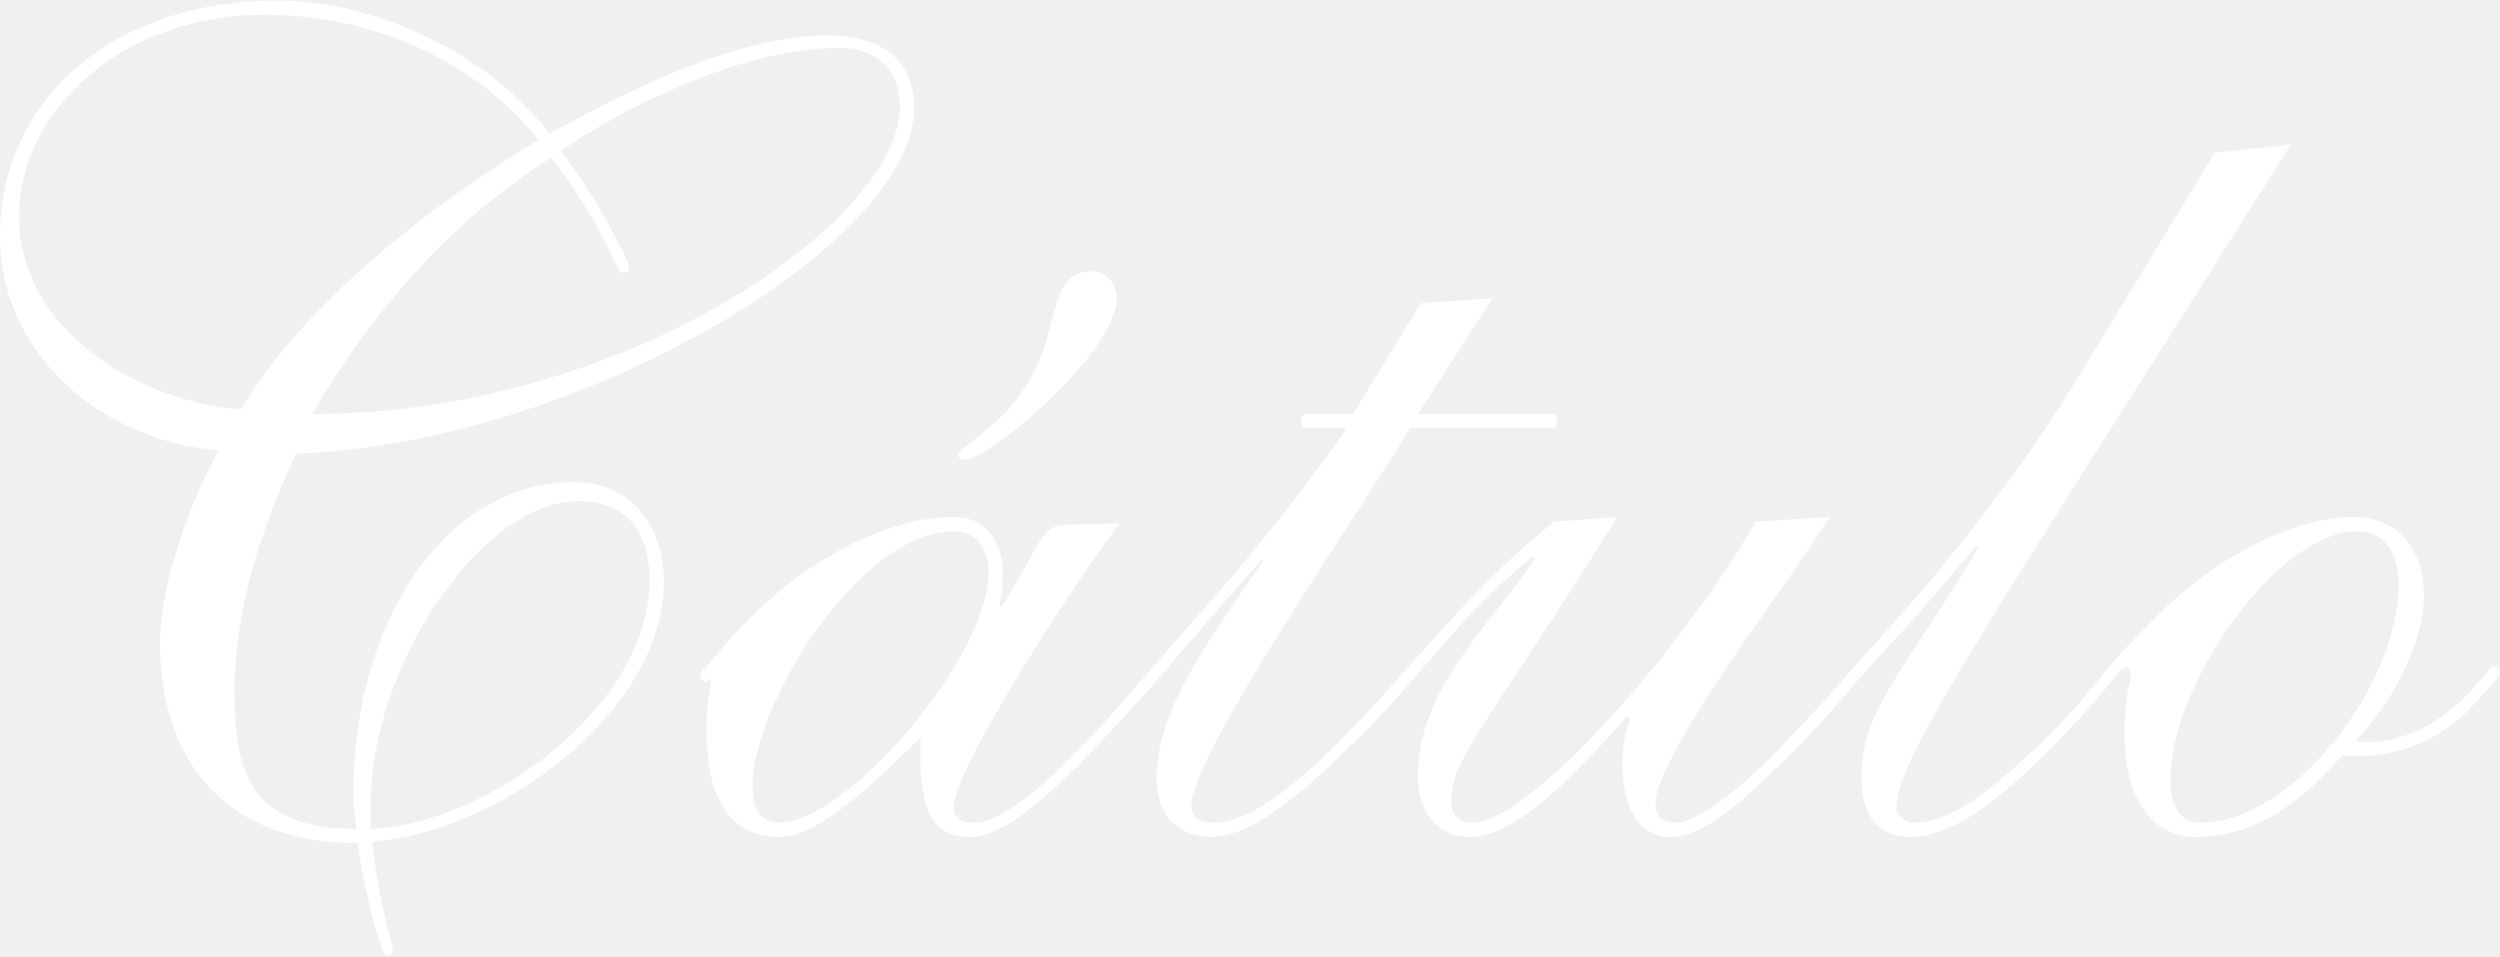
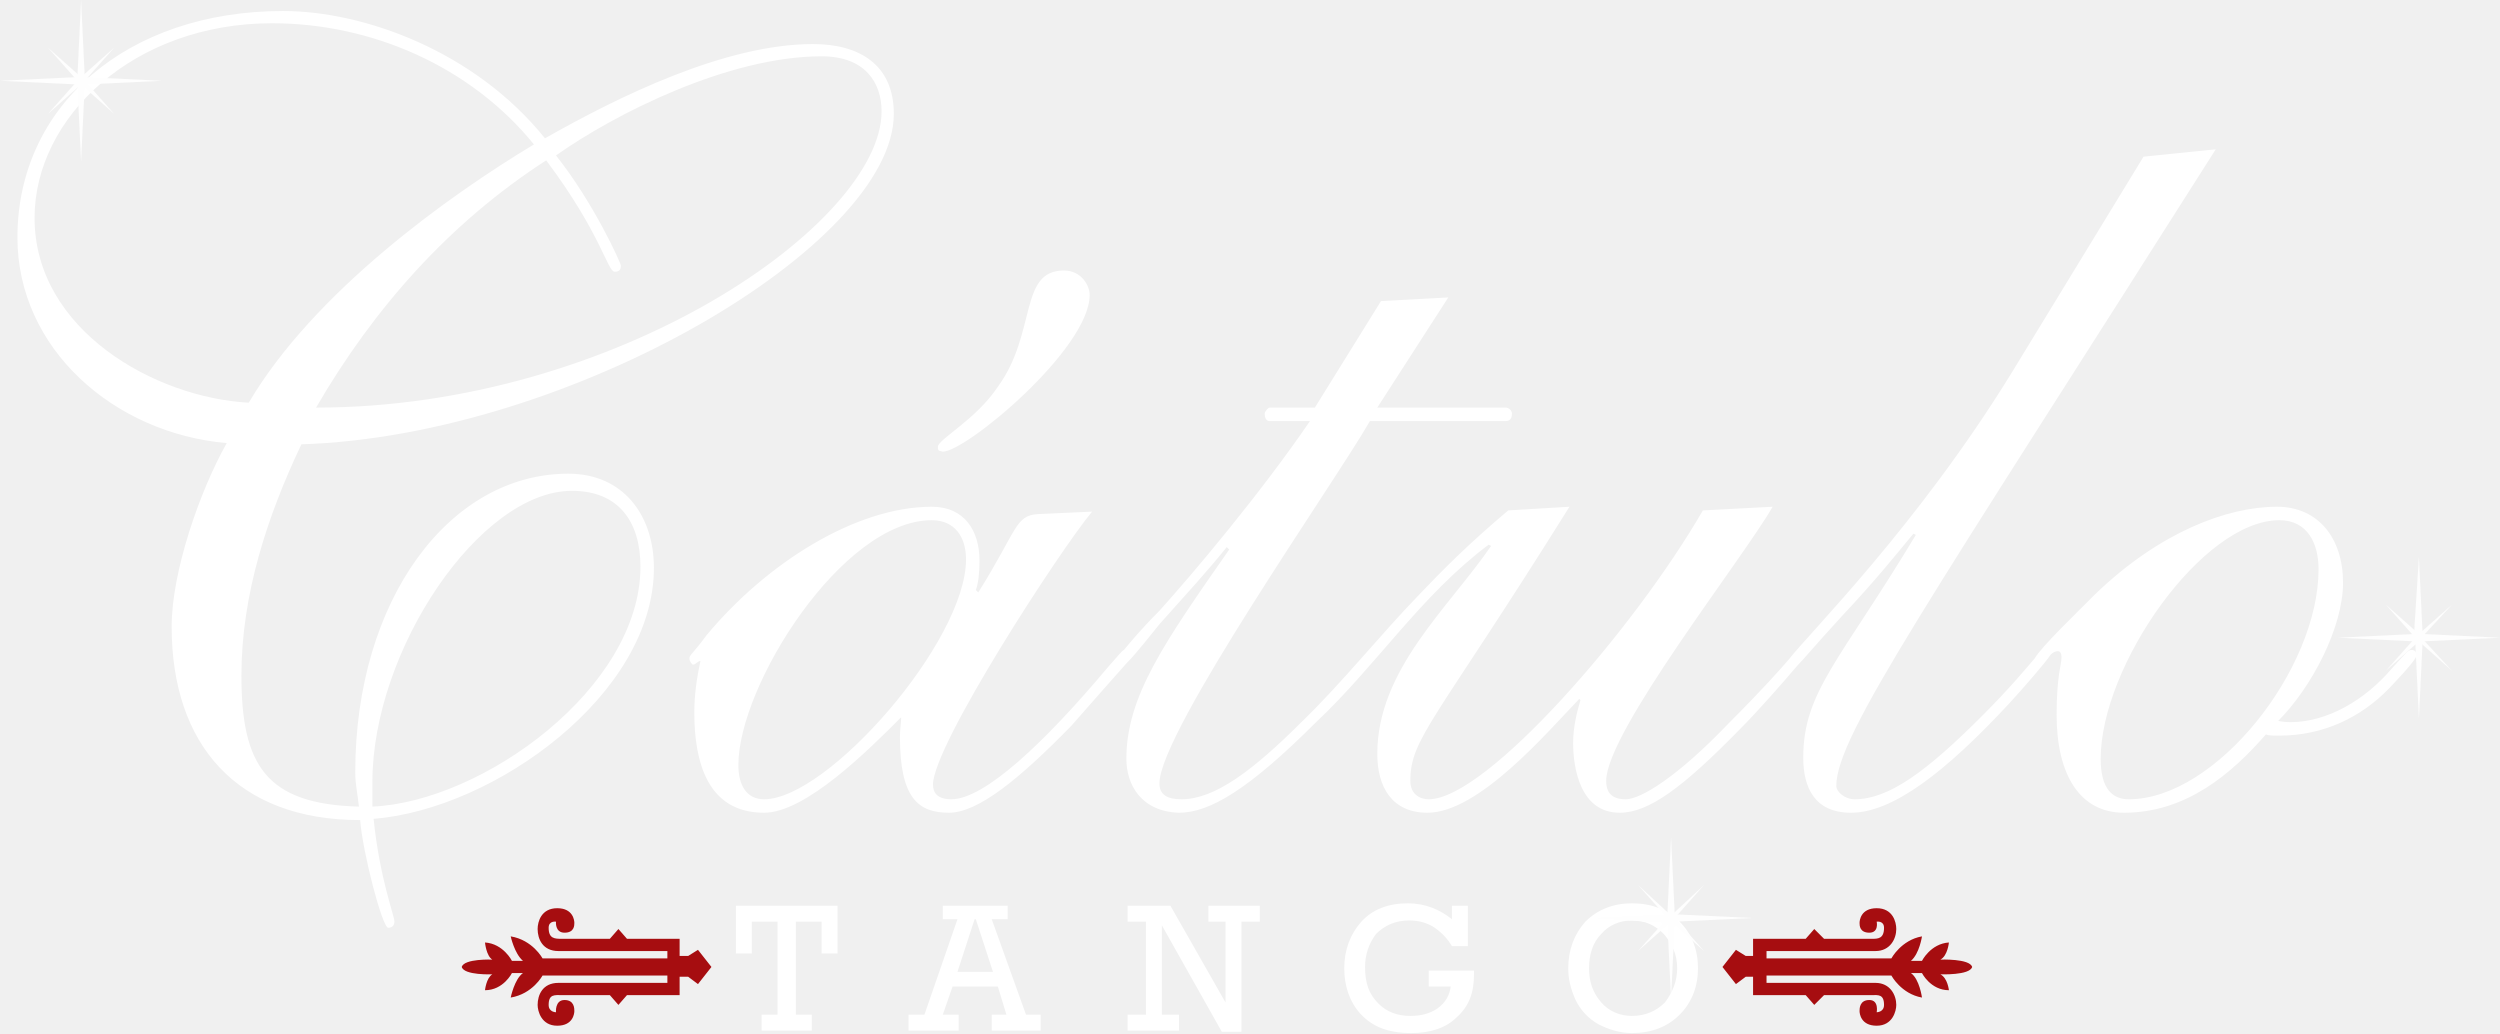
- <svg xmlns="http://www.w3.org/2000/svg" xml:space="preserve" width="183px" height="70px" version="1.0" style="shape-rendering:geometricPrecision; text-rendering:geometricPrecision; image-rendering:optimizeQuality; fill-rule:evenodd; clip-rule:evenodd" viewBox="0 0 15.78 6.03">
+ <svg xmlns="http://www.w3.org/2000/svg" xml:space="preserve" width="242px" height="100px" version="1.1" style="shape-rendering:geometricPrecision; text-rendering:geometricPrecision; image-rendering:optimizeQuality; fill-rule:evenodd; clip-rule:evenodd" viewBox="0 0 20.42 8.44">
  <defs>
    <style type="text/css">
   
+     .fil2 {fill:#FEFEFE}
+     .fil1 {fill:#A60D10;fill-rule:nonzero}
    .fil0 {fill:white;fill-rule:nonzero}
   
  </style>
  </defs>
  <g id="Capa_x0020_1">
-     <path class="fil0" d="M7.07 3.3c-0.2,0.24 -1.05,1.54 -1.05,1.79 0,0.06 0.03,0.1 0.13,0.1 0.22,0 0.61,-0.38 1.03,-0.87 0.07,-0.08 0.09,-0.11 0.1,-0.11 0.04,-0.06 0.12,-0.14 0.23,-0.27 0.22,-0.24 0.66,-0.76 0.99,-1.24l-0.26 0c-0.03,0 -0.03,-0.02 -0.03,-0.05 0,-0.02 0.02,-0.04 0.03,-0.04l0.3 0 0.43 -0.7 0.45 -0.03 -0.47 0.73 0.84 0c0.02,0 0.04,0.01 0.04,0.04 0,0.03 -0.01,0.05 -0.04,0.05l-0.89 0c-0.23,0.4 -1.38,2.05 -1.38,2.38 0,0.07 0.04,0.11 0.14,0.11 0.21,0 0.47,-0.19 0.79,-0.51 0.27,-0.27 0.52,-0.57 0.78,-0.85 0.14,-0.15 0.33,-0.34 0.58,-0.54l0.4 -0.03c-0.89,1.42 -1.05,1.52 -1.05,1.81 0,0.08 0.07,0.12 0.13,0.12 0.37,0 1.35,-1.12 1.79,-1.9l0.47 -0.03c-0.2,0.34 -1.1,1.49 -1.1,1.81 0,0.08 0.04,0.12 0.13,0.12 0.1,0 0.34,-0.14 0.68,-0.5 0.23,-0.24 0.34,-0.36 0.39,-0.42 0.14,-0.18 0.85,-0.88 1.46,-1.88l0.87 -1.43 0.48 -0.05c-1.88,2.98 -2.49,3.86 -2.49,4.19 0,0.04 0.05,0.09 0.11,0.09 0.23,0 0.48,-0.19 0.85,-0.55 0.19,-0.19 0.28,-0.31 0.34,-0.38 0.05,-0.08 0.25,-0.28 0.4,-0.43 0.42,-0.39 0.87,-0.57 1.19,-0.57 0.28,0 0.44,0.21 0.44,0.5 0,0.3 -0.21,0.69 -0.43,0.91 0.01,0.01 0.03,0.01 0.08,0.01 0.24,0 0.49,-0.14 0.67,-0.35 0.1,-0.11 0.1,-0.13 0.13,-0.13 0.02,0 0.03,0.02 0.03,0.04 0,0.02 -0.01,0.04 -0.18,0.22 -0.18,0.19 -0.43,0.31 -0.72,0.31 -0.05,0 -0.07,0 -0.09,-0.01 -0.23,0.26 -0.52,0.52 -0.93,0.52 -0.29,0 -0.45,-0.26 -0.45,-0.65 0,-0.26 0.04,-0.33 0.04,-0.37 0,-0.03 -0.01,-0.05 -0.02,-0.05 -0.02,0 -0.04,0.01 -0.06,0.03 -0.02,0.04 -0.18,0.22 -0.27,0.32 -0.42,0.45 -0.76,0.72 -1.04,0.72 -0.24,0 -0.31,-0.18 -0.31,-0.37 0,-0.43 0.24,-0.63 0.74,-1.46l-0.01 -0.01c-0.13,0.14 -0.24,0.29 -0.48,0.55 -0.18,0.19 -0.25,0.28 -0.29,0.32 -0.09,0.11 -0.26,0.3 -0.38,0.42 -0.37,0.37 -0.59,0.55 -0.79,0.55 -0.25,0 -0.3,-0.29 -0.3,-0.47 0,-0.1 0.02,-0.19 0.05,-0.27l-0.02 -0.02c-0.21,0.23 -0.66,0.76 -0.99,0.76 -0.23,0 -0.33,-0.18 -0.33,-0.39 0,-0.55 0.47,-0.96 0.74,-1.37l-0.01 -0.01c-0.44,0.33 -0.74,0.8 -1.13,1.17 -0.45,0.45 -0.71,0.6 -0.91,0.6 -0.25,-0.01 -0.34,-0.19 -0.34,-0.36 0,-0.41 0.25,-0.77 0.67,-1.38l-0.01 -0.01c-0.14,0.17 -0.25,0.28 -0.44,0.51 -0.05,0.05 -0.15,0.18 -0.22,0.25 -0.07,0.09 -0.24,0.27 -0.37,0.41 -0.33,0.35 -0.61,0.58 -0.8,0.58 -0.2,0 -0.32,-0.1 -0.32,-0.5 0,-0.05 0,-0.1 0,-0.13 -0.21,0.21 -0.62,0.63 -0.89,0.63 -0.37,0 -0.46,-0.34 -0.46,-0.66 0,-0.12 0.01,-0.23 0.03,-0.34 -0.01,0 -0.02,0.02 -0.04,0.02 -0.01,0 -0.03,-0.02 -0.03,-0.04 0,-0.03 0.02,-0.03 0.12,-0.15 0.39,-0.48 0.98,-0.85 1.48,-0.85 0.21,0 0.31,0.16 0.31,0.36 0,0.08 -0.01,0.15 -0.02,0.19l0.01 0.02c0.26,-0.42 0.25,-0.51 0.4,-0.52l0.35 -0.01zm7.81 0.05c-0.5,0 -1.18,0.96 -1.18,1.57 0,0.2 0.09,0.27 0.19,0.27 0.57,0 1.25,-0.85 1.25,-1.51 0,-0.18 -0.08,-0.33 -0.26,-0.33zm-13.01 -0.49c-0.22,0.47 -0.39,0.98 -0.39,1.51 0,0.59 0.16,0.85 0.77,0.86 -0.01,-0.08 -0.02,-0.14 -0.02,-0.22 0,-1.13 0.61,-1.97 1.39,-1.97 0.37,0 0.57,0.28 0.57,0.63 0,0.82 -1.04,1.58 -1.84,1.64 0.04,0.4 0.13,0.64 0.13,0.68 0,0.03 -0.02,0.04 -0.04,0.04 -0.04,0 -0.16,-0.5 -0.18,-0.71 -0.82,0 -1.25,-0.5 -1.25,-1.27 0,-0.36 0.19,-0.89 0.37,-1.21 -0.74,-0.06 -1.38,-0.61 -1.38,-1.35 0,-0.87 0.72,-1.49 1.75,-1.49 0.53,0 1.26,0.26 1.72,0.84 0.49,-0.27 1.18,-0.62 1.76,-0.62 0.31,0 0.54,0.14 0.54,0.46 0,0.86 -2.13,2.12 -3.9,2.18zm-1.75 -1.5c0,0.74 0.79,1.18 1.4,1.22 0.43,-0.72 1.31,-1.36 1.88,-1.7 -0.42,-0.52 -1.07,-0.79 -1.73,-0.79 -0.9,0 -1.55,0.61 -1.55,1.27zm3.42 -0.41c0.25,0.32 0.43,0.71 0.43,0.72 0,0.03 0,0.05 -0.04,0.05 -0.04,0 -0.09,-0.25 -0.45,-0.73 -0.63,0.4 -1.13,0.97 -1.51,1.62 1.98,0 3.71,-1.22 3.71,-1.94 0,-0.19 -0.1,-0.37 -0.39,-0.37 -0.61,0 -1.36,0.38 -1.75,0.65zm0.11 2.21c-0.61,0 -1.31,1.04 -1.31,1.91l0 0.16c0.73,-0.03 1.76,-0.77 1.76,-1.57 0,-0.3 -0.14,-0.5 -0.45,-0.5zm1.27 2.03c0.42,0 1.32,-1.04 1.32,-1.58 0,-0.14 -0.07,-0.26 -0.22,-0.26 -0.59,0 -1.27,1.09 -1.27,1.61 0,0.14 0.05,0.23 0.17,0.23zm2.13 -3.32c0,0.36 -0.81,1.03 -0.96,1.03 -0.02,-0.01 -0.04,0 -0.04,-0.03 0,-0.05 0.26,-0.18 0.4,-0.4 0.26,-0.35 0.14,-0.76 0.44,-0.76 0.11,0 0.16,0.1 0.16,0.16z" />
+     <path class="fil0" d="M8.92 4.18c-0.26,0.31 -1.3,1.91 -1.3,2.23 0,0.07 0.04,0.12 0.15,0.12 0.27,0 0.76,-0.46 1.28,-1.08 0.09,-0.1 0.11,-0.13 0.13,-0.14 0.05,-0.06 0.14,-0.17 0.29,-0.32 0.27,-0.3 0.82,-0.95 1.23,-1.55l-0.33 0c-0.03,0 -0.04,-0.03 -0.04,-0.06 0,-0.02 0.03,-0.05 0.04,-0.05l0.37 0 0.54 -0.87 0.55 -0.03 -0.58 0.9 1.05 0c0.02,0 0.05,0.02 0.05,0.05 0,0.03 -0.01,0.06 -0.05,0.06l-1.11 0c-0.28,0.49 -1.72,2.54 -1.72,2.96 0,0.09 0.06,0.13 0.18,0.13 0.27,0 0.58,-0.23 0.99,-0.64 0.33,-0.32 0.63,-0.7 0.96,-1.04 0.18,-0.19 0.41,-0.42 0.72,-0.68l0.5 -0.03c-1.1,1.76 -1.3,1.89 -1.3,2.24 0,0.11 0.08,0.15 0.15,0.15 0.47,0 1.68,-1.39 2.24,-2.36l0.57 -0.03c-0.24,0.42 -1.36,1.84 -1.36,2.24 0,0.1 0.05,0.15 0.16,0.15 0.12,0 0.42,-0.18 0.84,-0.62 0.29,-0.29 0.42,-0.44 0.49,-0.52 0.17,-0.22 1.05,-1.09 1.82,-2.34l1.08 -1.77 0.59 -0.06c-2.34,3.69 -3.1,4.79 -3.1,5.2 0,0.05 0.07,0.11 0.15,0.11 0.28,0 0.59,-0.23 1.04,-0.68 0.24,-0.24 0.36,-0.39 0.43,-0.47 0.06,-0.1 0.32,-0.35 0.5,-0.53 0.52,-0.5 1.07,-0.71 1.48,-0.71 0.34,0 0.54,0.26 0.54,0.62 0,0.37 -0.26,0.86 -0.53,1.13 0.01,0 0.04,0.01 0.1,0.01 0.3,0 0.61,-0.18 0.83,-0.44 0.12,-0.13 0.13,-0.15 0.16,-0.15 0.03,0 0.04,0.02 0.04,0.04 0,0.02 -0.02,0.06 -0.22,0.27 -0.23,0.24 -0.54,0.39 -0.9,0.39 -0.06,0 -0.09,0 -0.11,-0.01 -0.28,0.32 -0.65,0.64 -1.16,0.64 -0.36,0 -0.55,-0.31 -0.55,-0.8 0,-0.32 0.04,-0.41 0.04,-0.47 0,-0.03 -0.01,-0.05 -0.03,-0.05 -0.02,0 -0.04,0.01 -0.06,0.03 -0.03,0.05 -0.22,0.27 -0.34,0.4 -0.52,0.56 -0.95,0.89 -1.29,0.89 -0.3,0 -0.39,-0.21 -0.39,-0.45 0,-0.54 0.3,-0.79 0.92,-1.82l-0.02 -0.01c-0.15,0.18 -0.29,0.36 -0.59,0.68 -0.22,0.24 -0.31,0.35 -0.36,0.4 -0.11,0.13 -0.32,0.37 -0.47,0.52 -0.46,0.47 -0.74,0.68 -0.98,0.68 -0.32,0 -0.38,-0.36 -0.38,-0.57 0,-0.13 0.03,-0.25 0.06,-0.35l-0.01 -0.01c-0.26,0.27 -0.82,0.93 -1.24,0.93 -0.29,0 -0.41,-0.21 -0.41,-0.48 0,-0.69 0.58,-1.19 0.93,-1.7l-0.02 -0.01c-0.55,0.41 -0.92,0.99 -1.41,1.45 -0.55,0.55 -0.87,0.74 -1.12,0.74 -0.31,-0.01 -0.43,-0.23 -0.43,-0.44 0,-0.51 0.31,-0.95 0.84,-1.71l-0.02 -0.02c-0.17,0.21 -0.3,0.35 -0.55,0.63 -0.05,0.06 -0.18,0.23 -0.27,0.32 -0.09,0.1 -0.3,0.34 -0.45,0.51 -0.42,0.43 -0.76,0.71 -1,0.71 -0.25,0 -0.4,-0.12 -0.4,-0.62 0,-0.06 0.01,-0.12 0.01,-0.16 -0.27,0.27 -0.78,0.78 -1.12,0.78 -0.46,0 -0.57,-0.41 -0.57,-0.82 0,-0.14 0.02,-0.28 0.05,-0.42 -0.02,0 -0.04,0.03 -0.06,0.03 -0.01,0 -0.03,-0.03 -0.03,-0.05 0,-0.03 0.03,-0.04 0.14,-0.19 0.49,-0.59 1.22,-1.05 1.84,-1.05 0.27,0 0.39,0.2 0.39,0.44 0,0.1 -0.01,0.19 -0.03,0.24l0.02 0.02c0.32,-0.51 0.3,-0.63 0.49,-0.64l0.44 -0.02zm9.7 0.07c-0.63,0 -1.46,1.19 -1.46,1.95 0,0.25 0.1,0.33 0.23,0.33 0.71,0 1.55,-1.06 1.55,-1.88 0,-0.21 -0.09,-0.4 -0.32,-0.4zm-16.16 -0.62c-0.28,0.59 -0.49,1.23 -0.49,1.89 0,0.73 0.2,1.05 0.96,1.07 -0.01,-0.1 -0.03,-0.18 -0.03,-0.28 0,-1.41 0.77,-2.44 1.74,-2.44 0.45,0 0.7,0.34 0.7,0.77 0,1.03 -1.3,1.97 -2.29,2.05 0.05,0.49 0.17,0.79 0.17,0.84 0,0.03 -0.02,0.05 -0.05,0.05 -0.05,0 -0.21,-0.62 -0.23,-0.88 -1.01,0 -1.54,-0.62 -1.54,-1.58 0,-0.45 0.23,-1.11 0.45,-1.5 -0.92,-0.08 -1.71,-0.77 -1.71,-1.68 0,-1.08 0.9,-1.85 2.17,-1.85 0.65,0 1.56,0.32 2.14,1.04 0.6,-0.34 1.47,-0.77 2.19,-0.77 0.38,0 0.66,0.17 0.66,0.57 0,1.07 -2.64,2.63 -4.84,2.7zm-2.18 -1.85c0,0.92 0.99,1.47 1.75,1.51 0.53,-0.9 1.63,-1.69 2.33,-2.11 -0.52,-0.64 -1.33,-0.99 -2.14,-0.99 -1.13,0 -1.94,0.77 -1.94,1.59zm4.26 -0.51c0.31,0.39 0.53,0.88 0.53,0.9 0,0.03 -0.01,0.05 -0.05,0.05 -0.06,0 -0.11,-0.31 -0.56,-0.91 -0.79,0.51 -1.41,1.21 -1.88,2.02 2.46,0 4.62,-1.51 4.62,-2.42 0,-0.23 -0.13,-0.45 -0.49,-0.45 -0.76,0 -1.69,0.47 -2.17,0.81zm0.13 2.74c-0.75,0 -1.63,1.3 -1.63,2.38l0 0.2c0.9,-0.04 2.19,-0.97 2.19,-1.96 0,-0.37 -0.18,-0.62 -0.56,-0.62zm1.57 2.52c0.52,0 1.65,-1.29 1.65,-1.96 0,-0.18 -0.09,-0.32 -0.28,-0.32 -0.73,0 -1.58,1.35 -1.58,2 0,0.17 0.07,0.28 0.21,0.28zm2.66 -4.12c0,0.44 -1.01,1.28 -1.2,1.28 -0.03,-0.01 -0.04,0 -0.04,-0.04 0,-0.06 0.31,-0.22 0.49,-0.49 0.32,-0.44 0.17,-0.95 0.54,-0.95 0.14,0 0.21,0.12 0.21,0.2z" />
+     <path class="fil0" d="M6.35 8.29l0 -0.76 -0.21 0 0 0.26 -0.13 0 0 -0.39 0.83 0 0 0.39 -0.13 0 0 -0.26 -0.21 0 0 0.76 0.13 0 0 0.13 -0.41 0 0 -0.13 0.13 0zm6.46 -0.38c0,-0.15 0.05,-0.28 0.14,-0.38 0.1,-0.1 0.23,-0.15 0.38,-0.15 0.16,0 0.29,0.05 0.39,0.15 0.1,0.1 0.15,0.23 0.15,0.38 0,0.15 -0.05,0.28 -0.15,0.38 -0.1,0.1 -0.23,0.15 -0.39,0.15 -0.1,0 -0.19,-0.03 -0.27,-0.07 -0.09,-0.05 -0.15,-0.12 -0.19,-0.2 -0.04,-0.09 -0.06,-0.17 -0.06,-0.26zm0.17 0c0,0.11 0.03,0.2 0.1,0.28 0.06,0.07 0.15,0.11 0.25,0.11 0.11,0 0.2,-0.04 0.27,-0.11 0.06,-0.08 0.1,-0.17 0.1,-0.28 0,-0.11 -0.04,-0.2 -0.11,-0.28 -0.07,-0.07 -0.15,-0.11 -0.26,-0.11 -0.1,0 -0.19,0.04 -0.25,0.11 -0.07,0.07 -0.1,0.17 -0.1,0.28zm-1.31 0.02l0.37 0c0,0.01 0,0.02 0,0.03 0,0.15 -0.04,0.26 -0.14,0.35 -0.09,0.09 -0.22,0.13 -0.37,0.13 -0.19,0 -0.32,-0.05 -0.42,-0.16 -0.09,-0.1 -0.13,-0.23 -0.13,-0.37 0,-0.15 0.05,-0.28 0.14,-0.38 0.09,-0.1 0.22,-0.15 0.38,-0.15 0.14,0 0.26,0.05 0.36,0.13l0 -0.11 0.13 0 0 0.33 -0.13 0c-0.03,-0.05 -0.07,-0.1 -0.14,-0.15 -0.06,-0.04 -0.13,-0.06 -0.21,-0.06 -0.11,0 -0.2,0.04 -0.27,0.11 -0.06,0.08 -0.09,0.17 -0.09,0.27 0,0.13 0.03,0.22 0.11,0.3 0.07,0.07 0.16,0.1 0.26,0.1 0.09,0 0.16,-0.02 0.22,-0.06 0.07,-0.05 0.1,-0.11 0.11,-0.18l-0.18 0 0 -0.13zm-2.31 0.36l0 -0.76 -0.15 0 0 -0.13 0.35 0 0.45 0.79 0 -0.66 -0.14 0 0 -0.13 0.42 0 0 0.13 -0.15 0 0 0.9 -0.16 0 -0.49 -0.87 0 0.73 0.14 0 0 0.13 -0.42 0 0 -0.13 0.15 0zm-1.21 -0.23l-0.37 0 -0.08 0.23 0.13 0 0 0.13 -0.41 0 0 -0.13 0.13 0 0.27 -0.78 -0.12 0 0 -0.11 0.53 0 0 0.11 -0.13 0 0.28 0.78 0.12 0 0 0.13 -0.4 0 0 -0.13 0.12 0 -0.07 -0.23zm-0.04 -0.12l-0.14 -0.43 -0.01 0 -0.14 0.43 0.29 0z" />
+     <path class="fil1" d="M16.11 7.9c-0.02,0.07 -0.26,0.06 -0.26,0.06 0.06,0.03 0.07,0.13 0.07,0.13 -0.15,0 -0.22,-0.14 -0.22,-0.14l-0.09 0c0.07,0.05 0.09,0.2 0.09,0.2 -0.17,-0.03 -0.25,-0.18 -0.25,-0.18l-1.02 0 0 0.06c0,0 0.77,0 0.89,0 0.12,0 0.17,0.1 0.17,0.18 0,0.05 -0.03,0.17 -0.16,0.17 -0.13,0 -0.14,-0.1 -0.14,-0.12 0,-0.02 0,-0.09 0.08,-0.09 0.08,0 0.06,0.1 0.06,0.1 0,0 0.06,0 0.06,-0.06 0,-0.09 -0.05,-0.08 -0.1,-0.08 -0.05,0 -0.39,0 -0.39,0l-0.08 0.08 -0.07 -0.08 -0.43 0 0 -0.15 -0.06 0 -0.08 0.06 -0.11 -0.14 0.11 -0.14 0.08 0.05 0.06 0 0 -0.14 0.43 0 0.07 -0.08 0.08 0.08c0,0 0.34,0 0.39,0 0.05,0 0.1,0 0.1,-0.09 0,-0.06 -0.06,-0.05 -0.06,-0.05 0,0 0.02,0.09 -0.06,0.09 -0.08,0 -0.08,-0.06 -0.08,-0.08 0,-0.02 0.01,-0.12 0.14,-0.12 0.13,0 0.16,0.11 0.16,0.17 0,0.08 -0.05,0.18 -0.17,0.18 -0.12,0 -0.89,0 -0.89,0l0 0.06 1.02 0c0,0 0.08,-0.15 0.25,-0.18 0,0 -0.02,0.14 -0.09,0.2l0.09 0c0,0 0.07,-0.14 0.22,-0.15 0,0 -0.01,0.11 -0.07,0.14 0,0 0.24,-0.01 0.26,0.06z" />
+     <path class="fil1" d="M3.77 7.9c0.02,0.07 0.25,0.06 0.25,0.06 -0.05,0.03 -0.06,0.13 -0.06,0.13 0.15,0 0.22,-0.14 0.22,-0.14l0.09 0c-0.07,0.05 -0.1,0.2 -0.1,0.2 0.18,-0.03 0.26,-0.18 0.26,-0.18l1.02 0 0 0.06c0,0 -0.77,0 -0.89,0 -0.13,0 -0.17,0.1 -0.17,0.18 0,0.05 0.03,0.17 0.16,0.17 0.13,0 0.14,-0.1 0.14,-0.12 0,-0.02 0,-0.09 -0.08,-0.09 -0.08,0 -0.07,0.1 -0.07,0.1 0,0 -0.06,0 -0.06,-0.06 0,-0.09 0.05,-0.08 0.11,-0.08 0.04,0 0.39,0 0.39,0l0.07 0.08 0.07 -0.08 0.43 0 0 -0.15 0.07 0 0.08 0.06 0.11 -0.14 -0.11 -0.14 -0.08 0.05 -0.07 0 0 -0.14 -0.43 0 -0.07 -0.08 -0.07 0.08c0,0 -0.35,0 -0.39,0 -0.06,0 -0.11,0 -0.11,-0.09 0,-0.06 0.06,-0.05 0.06,-0.05 0,0 -0.01,0.09 0.07,0.09 0.08,0 0.08,-0.06 0.08,-0.08 0,-0.02 -0.01,-0.12 -0.14,-0.12 -0.13,0 -0.16,0.11 -0.16,0.17 0,0.08 0.04,0.18 0.17,0.18 0.12,0 0.89,0 0.89,0l0 0.06 -1.02 0c0,0 -0.08,-0.15 -0.26,-0.18 0,0 0.03,0.14 0.1,0.2l-0.09 0c0,0 -0.07,-0.14 -0.22,-0.15 0,0 0.01,0.11 0.06,0.14 0,0 -0.23,-0.01 -0.25,0.06z" />
+     <g id="_2172500366480">
+       <polygon class="fil2" points="19.76,4.55 19.79,5.18 20.42,5.21 19.79,5.24 19.76,5.87 19.73,5.24 19.1,5.21 19.72,5.18 " />
+       <polygon class="fil2" points="20.03,4.94 19.78,5.21 20.03,5.48 19.76,5.24 19.49,5.48 19.73,5.21 19.49,4.94 19.76,5.18 " />
+     </g>
+     <g id="_2172500385008">
+       <polygon class="fil2" points="0.66,0 0.69,0.63 1.32,0.66 0.69,0.69 0.66,1.32 0.63,0.69 0,0.66 0.63,0.63 " />
+       <polygon class="fil2" points="0.93,0.39 0.69,0.66 0.93,0.93 0.66,0.69 0.39,0.93 0.63,0.66 0.39,0.39 0.66,0.63 " />
+     </g>
+     <g id="_2172500386256">
+       <polygon class="fil2" points="13.65,6.84 13.68,7.47 14.31,7.5 13.68,7.53 13.65,8.16 13.62,7.54 12.99,7.5 13.62,7.47 " />
+       <polygon class="fil2" points="13.92,7.23 13.68,7.5 13.92,7.77 13.65,7.53 13.38,7.77 13.62,7.5 13.38,7.23 13.65,7.48 " />
+     </g>
  </g>
</svg>
